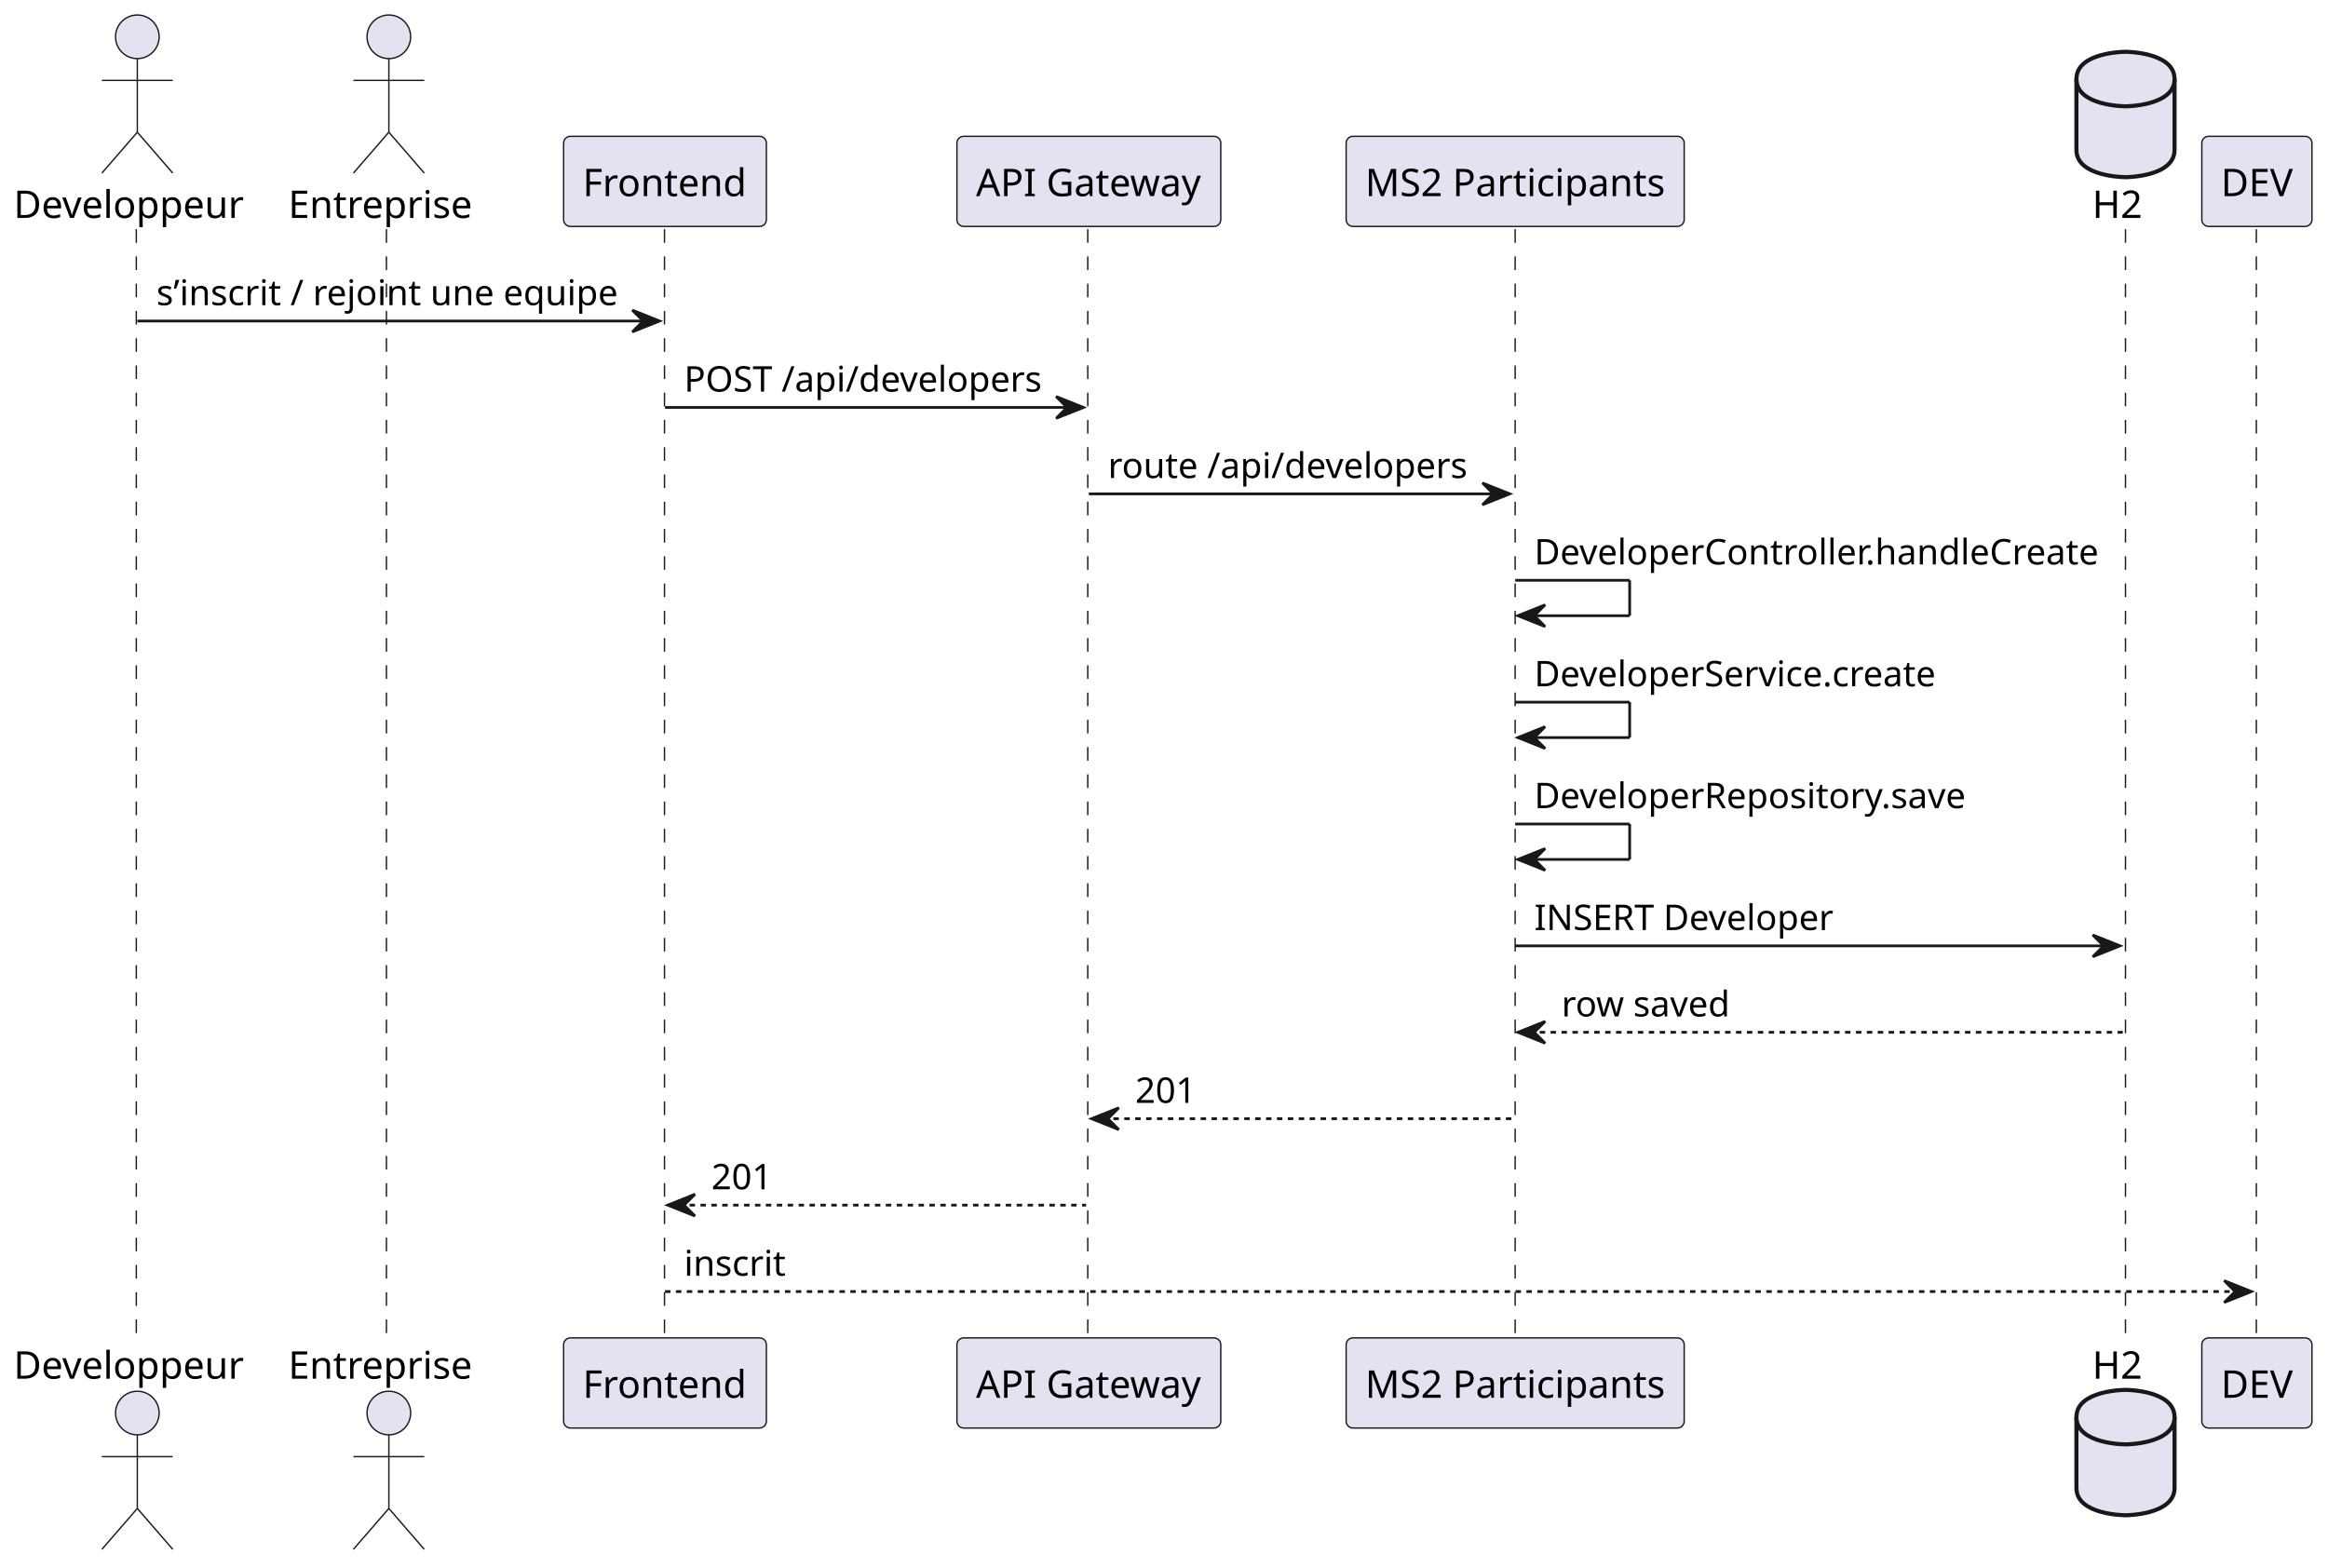
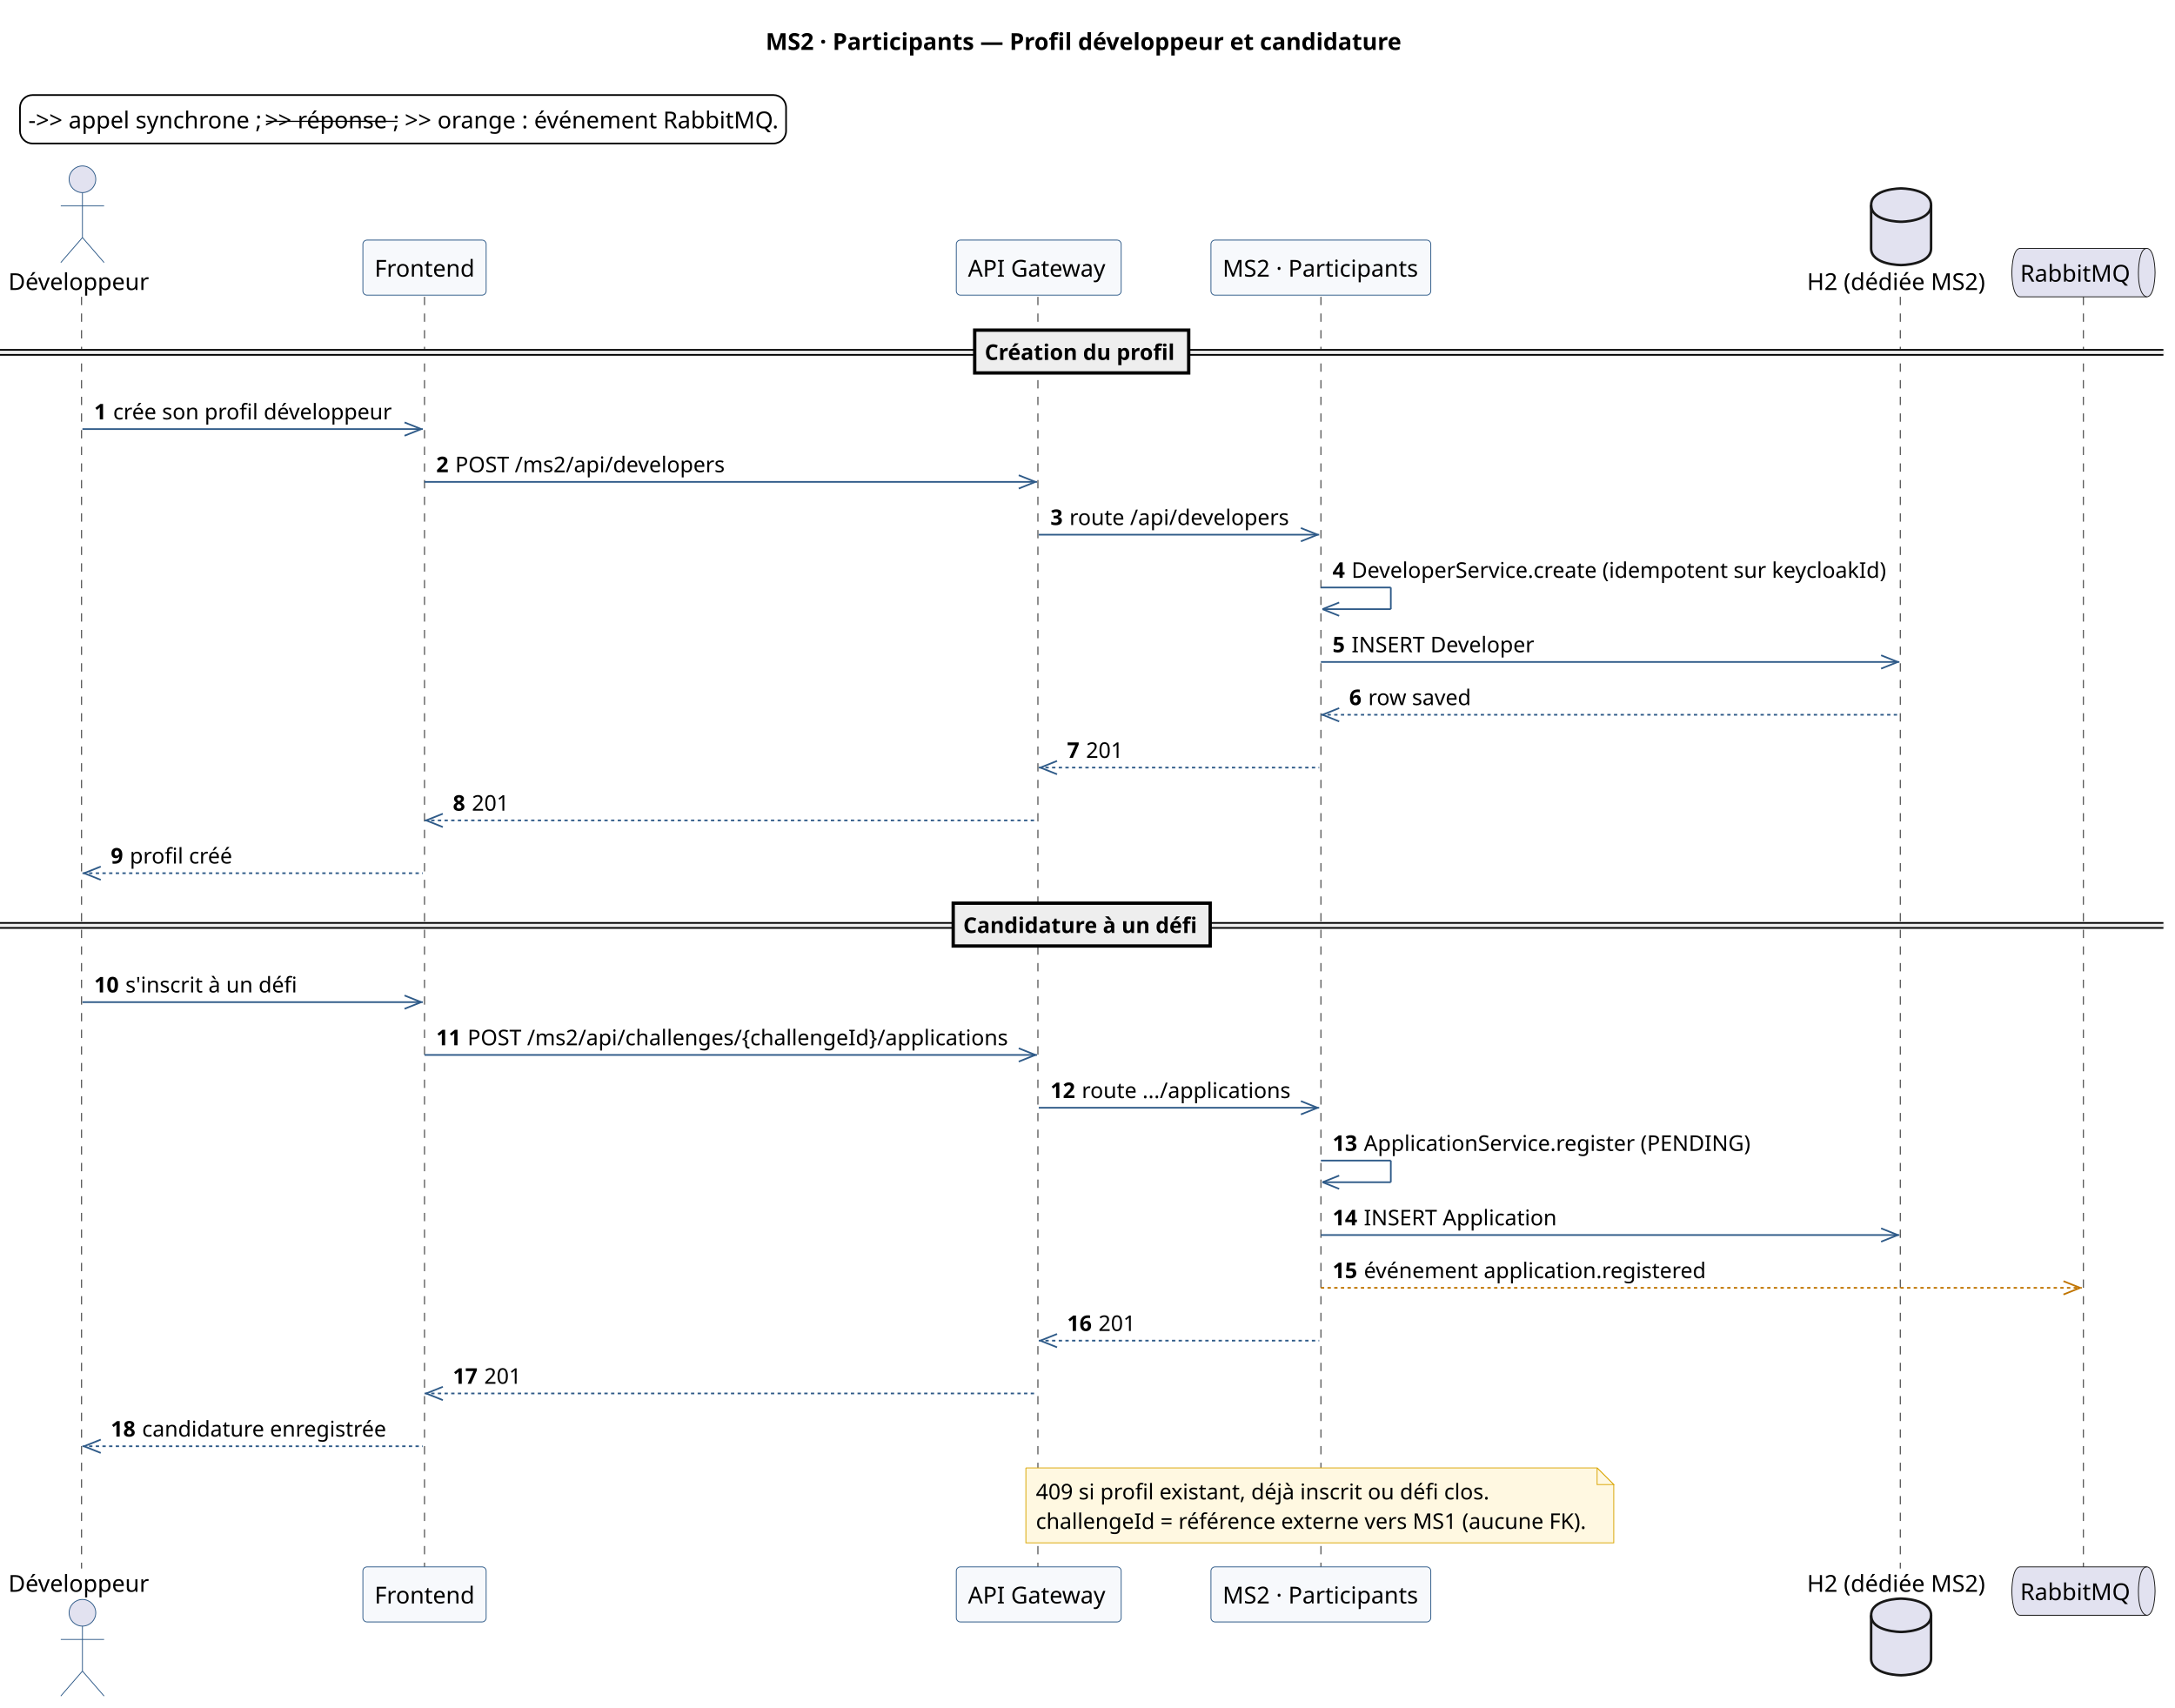
- <svg xmlns="http://www.w3.org/2000/svg" contentStyleType="text/css" height="575px" preserveAspectRatio="none" style="width:854px;height:575px;background:#FFFFFF;" version="1.1" viewBox="0 0 854 575" width="854px" zoomAndPan="magnify">
+ <svg xmlns="http://www.w3.org/2000/svg" contentStyleType="text/css" height="1025px" preserveAspectRatio="none" style="width:1306px;height:1025px;background:#FFFFFF;" version="1.1" viewBox="0 0 1306 1025" width="1306px" zoomAndPan="magnify">
  <defs />
  <g>
-     <line style="stroke:#181818;stroke-width:0.5;stroke-dasharray:5.0,5.0;" x1="50" x2="50" y1="84.068" y2="491.834" />
-     <line style="stroke:#181818;stroke-width:0.5;stroke-dasharray:5.0,5.0;" x1="141.756" x2="141.756" y1="84.068" y2="491.834" />
-     <line style="stroke:#181818;stroke-width:0.5;stroke-dasharray:5.0,5.0;" x1="243.759" x2="243.759" y1="84.068" y2="491.834" />
-     <line style="stroke:#181818;stroke-width:0.5;stroke-dasharray:5.0,5.0;" x1="399.034" x2="399.034" y1="84.068" y2="491.834" />
-     <line style="stroke:#181818;stroke-width:0.5;stroke-dasharray:5.0,5.0;" x1="555.818" x2="555.818" y1="84.068" y2="491.834" />
-     <line style="stroke:#181818;stroke-width:0.5;stroke-dasharray:5.0,5.0;" x1="779.709" x2="779.709" y1="84.068" y2="491.834" />
-     <line style="stroke:#181818;stroke-width:0.5;stroke-dasharray:5.0,5.0;" x1="827.709" x2="827.709" y1="84.068" y2="491.834" />
-     <text fill="#000000" font-family="sans-serif" font-size="14" lengthAdjust="spacing" textLength="84.756" x="5" y="79.966">Developpeur</text>
-     <ellipse cx="50.378" cy="13.5" fill="#E2E2F0" rx="8" ry="8" style="stroke:#181818;stroke-width:0.5;" />
-     <path d="M50.378,21.5 L50.378,48.5 M37.378,29.5 L63.378,29.5 M50.378,48.5 L37.378,63.5 M50.378,48.5 L63.378,63.5 " fill="none" style="stroke:#181818;stroke-width:0.5;" />
-     <text fill="#000000" font-family="sans-serif" font-size="14" lengthAdjust="spacing" textLength="84.756" x="5" y="505.8">Developpeur</text>
-     <ellipse cx="50.378" cy="518.402" fill="#E2E2F0" rx="8" ry="8" style="stroke:#181818;stroke-width:0.5;" />
-     <path d="M50.378,526.402 L50.378,553.402 M37.378,534.402 L63.378,534.402 M50.378,553.402 L37.378,568.402 M50.378,553.402 L63.378,568.402 " fill="none" style="stroke:#181818;stroke-width:0.5;" />
-     <text fill="#000000" font-family="sans-serif" font-size="14" lengthAdjust="spacing" textLength="67.774" x="105.756" y="79.966">Entreprise</text>
-     <ellipse cx="142.643" cy="13.5" fill="#E2E2F0" rx="8" ry="8" style="stroke:#181818;stroke-width:0.5;" />
-     <path d="M142.643,21.5 L142.643,48.5 M129.643,29.5 L155.643,29.5 M142.643,48.5 L129.643,63.5 M142.643,48.5 L155.643,63.5 " fill="none" style="stroke:#181818;stroke-width:0.5;" />
-     <text fill="#000000" font-family="sans-serif" font-size="14" lengthAdjust="spacing" textLength="67.774" x="105.756" y="505.8">Entreprise</text>
-     <ellipse cx="142.643" cy="518.402" fill="#E2E2F0" rx="8" ry="8" style="stroke:#181818;stroke-width:0.5;" />
-     <path d="M142.643,526.402 L142.643,553.402 M129.643,534.402 L155.643,534.402 M142.643,553.402 L129.643,568.402 M142.643,553.402 L155.643,568.402 " fill="none" style="stroke:#181818;stroke-width:0.5;" />
-     <rect fill="#E2E2F0" height="33.068" rx="2.5" ry="2.5" style="stroke:#181818;stroke-width:0.5;" width="74.382" x="206.759" y="50" />
-     <text fill="#000000" font-family="sans-serif" font-size="14" lengthAdjust="spacing" textLength="60.382" x="213.759" y="71.966">Frontend</text>
-     <rect fill="#E2E2F0" height="33.068" rx="2.5" ry="2.5" style="stroke:#181818;stroke-width:0.5;" width="74.382" x="206.759" y="490.834" />
-     <text fill="#000000" font-family="sans-serif" font-size="14" lengthAdjust="spacing" textLength="60.382" x="213.759" y="512.8">Frontend</text>
-     <rect fill="#E2E2F0" height="33.068" rx="2.5" ry="2.5" style="stroke:#181818;stroke-width:0.5;" width="96.796" x="351.034" y="50" />
-     <text fill="#000000" font-family="sans-serif" font-size="14" lengthAdjust="spacing" textLength="82.796" x="358.034" y="71.966">API Gateway</text>
-     <rect fill="#E2E2F0" height="33.068" rx="2.5" ry="2.5" style="stroke:#181818;stroke-width:0.5;" width="96.796" x="351.034" y="490.834" />
-     <text fill="#000000" font-family="sans-serif" font-size="14" lengthAdjust="spacing" textLength="82.796" x="358.034" y="512.8">API Gateway</text>
-     <rect fill="#E2E2F0" height="33.068" rx="2.5" ry="2.5" style="stroke:#181818;stroke-width:0.5;" width="124.012" x="493.818" y="50" />
-     <text fill="#000000" font-family="sans-serif" font-size="14" lengthAdjust="spacing" textLength="110.012" x="500.818" y="71.966">MS2 Participants</text>
-     <rect fill="#E2E2F0" height="33.068" rx="2.5" ry="2.5" style="stroke:#181818;stroke-width:0.5;" width="124.012" x="493.818" y="490.834" />
-     <text fill="#000000" font-family="sans-serif" font-size="14" lengthAdjust="spacing" textLength="110.012" x="500.818" y="512.8">MS2 Participants</text>
-     <text fill="#000000" font-family="sans-serif" font-size="14" lengthAdjust="spacing" textLength="18.382" x="767.518" y="79.966">H2</text>
-     <path d="M761.709,29 C761.709,19 779.709,19 779.709,19 C779.709,19 797.709,19 797.709,29 L797.709,55 C797.709,65 779.709,65 779.709,65 C779.709,65 761.709,65 761.709,55 L761.709,29 " fill="#E2E2F0" style="stroke:#181818;stroke-width:1.5;" />
-     <path d="M761.709,29 C761.709,39 779.709,39 779.709,39 C779.709,39 797.709,39 797.709,29 " fill="none" style="stroke:#181818;stroke-width:1.5;" />
-     <text fill="#000000" font-family="sans-serif" font-size="14" lengthAdjust="spacing" textLength="18.382" x="767.518" y="505.8">H2</text>
-     <path d="M761.709,519.902 C761.709,509.902 779.709,509.902 779.709,509.902 C779.709,509.902 797.709,509.902 797.709,519.902 L797.709,545.902 C797.709,555.902 779.709,555.902 779.709,555.902 C779.709,555.902 761.709,555.902 761.709,545.902 L761.709,519.902 " fill="#E2E2F0" style="stroke:#181818;stroke-width:1.5;" />
-     <path d="M761.709,519.902 C761.709,529.902 779.709,529.902 779.709,529.902 C779.709,529.902 797.709,529.902 797.709,519.902 " fill="none" style="stroke:#181818;stroke-width:1.5;" />
-     <rect fill="#E2E2F0" height="33.068" rx="2.5" ry="2.5" style="stroke:#181818;stroke-width:0.5;" width="40.404" x="807.709" y="50" />
-     <text fill="#000000" font-family="sans-serif" font-size="14" lengthAdjust="spacing" textLength="26.404" x="814.709" y="71.966">DEV</text>
-     <rect fill="#E2E2F0" height="33.068" rx="2.5" ry="2.5" style="stroke:#181818;stroke-width:0.5;" width="40.404" x="807.709" y="490.834" />
-     <text fill="#000000" font-family="sans-serif" font-size="14" lengthAdjust="spacing" textLength="26.404" x="814.709" y="512.8">DEV</text>
-     <polygon fill="#181818" points="231.95,113.774,241.95,117.774,231.95,121.774,235.95,117.774" style="stroke:#181818;stroke-width:1.0;" />
-     <line style="stroke:#181818;stroke-width:1.0;" x1="50.378" x2="237.95" y1="117.774" y2="117.774" />
-     <text fill="#000000" font-family="sans-serif" font-size="13" lengthAdjust="spacing" textLength="169.572" x="57.378" y="111.965">s’inscrit / rejoint une equipe</text>
-     <polygon fill="#181818" points="387.432,145.48,397.432,149.48,387.432,153.48,391.432,149.48" style="stroke:#181818;stroke-width:1.0;" />
-     <line style="stroke:#181818;stroke-width:1.0;" x1="243.95" x2="393.432" y1="149.48" y2="149.48" />
-     <text fill="#000000" font-family="sans-serif" font-size="13" lengthAdjust="spacing" textLength="131.482" x="250.95" y="143.671">POST /api/developers</text>
-     <polygon fill="#181818" points="543.824,177.186,553.824,181.186,543.824,185.186,547.824,181.186" style="stroke:#181818;stroke-width:1.0;" />
-     <line style="stroke:#181818;stroke-width:1.0;" x1="399.432" x2="549.824" y1="181.186" y2="181.186" />
-     <text fill="#000000" font-family="sans-serif" font-size="13" lengthAdjust="spacing" textLength="132.392" x="406.432" y="175.377">route /api/developers</text>
-     <line style="stroke:#181818;stroke-width:1.0;" x1="555.824" x2="597.824" y1="212.892" y2="212.892" />
-     <line style="stroke:#181818;stroke-width:1.0;" x1="597.824" x2="597.824" y1="212.892" y2="225.892" />
-     <line style="stroke:#181818;stroke-width:1.0;" x1="556.824" x2="597.824" y1="225.892" y2="225.892" />
-     <polygon fill="#181818" points="566.824,221.892,556.824,225.892,566.824,229.892,562.824,225.892" style="stroke:#181818;stroke-width:1.0;" />
-     <text fill="#000000" font-family="sans-serif" font-size="13" lengthAdjust="spacing" textLength="209.885" x="562.824" y="207.083">DeveloperController.handleCreate</text>
-     <line style="stroke:#181818;stroke-width:1.0;" x1="555.824" x2="597.824" y1="257.598" y2="257.598" />
-     <line style="stroke:#181818;stroke-width:1.0;" x1="597.824" x2="597.824" y1="257.598" y2="270.598" />
-     <line style="stroke:#181818;stroke-width:1.0;" x1="556.824" x2="597.824" y1="270.598" y2="270.598" />
-     <polygon fill="#181818" points="566.824,266.598,556.824,270.598,566.824,274.598,562.824,270.598" style="stroke:#181818;stroke-width:1.0;" />
-     <text fill="#000000" font-family="sans-serif" font-size="13" lengthAdjust="spacing" textLength="147.784" x="562.824" y="251.789">DeveloperService.create</text>
-     <line style="stroke:#181818;stroke-width:1.0;" x1="555.824" x2="597.824" y1="302.304" y2="302.304" />
-     <line style="stroke:#181818;stroke-width:1.0;" x1="597.824" x2="597.824" y1="302.304" y2="315.304" />
-     <line style="stroke:#181818;stroke-width:1.0;" x1="556.824" x2="597.824" y1="315.304" y2="315.304" />
-     <polygon fill="#181818" points="566.824,311.304,556.824,315.304,566.824,319.304,562.824,315.304" style="stroke:#181818;stroke-width:1.0;" />
-     <text fill="#000000" font-family="sans-serif" font-size="13" lengthAdjust="spacing" textLength="159.029" x="562.824" y="296.495">DeveloperRepository.save</text>
-     <polygon fill="#181818" points="767.709,343.01,777.709,347.01,767.709,351.01,771.709,347.01" style="stroke:#181818;stroke-width:1.0;" />
-     <line style="stroke:#181818;stroke-width:1.0;" x1="555.824" x2="773.709" y1="347.01" y2="347.01" />
-     <text fill="#000000" font-family="sans-serif" font-size="13" lengthAdjust="spacing" textLength="110.019" x="562.824" y="341.201">INSERT Developer</text>
-     <polygon fill="#181818" points="566.824,374.716,556.824,378.716,566.824,382.716,562.824,378.716" style="stroke:#181818;stroke-width:1.0;" />
-     <line style="stroke:#181818;stroke-width:1.0;stroke-dasharray:2.0,2.0;" x1="560.824" x2="778.709" y1="378.716" y2="378.716" />
-     <text fill="#000000" font-family="sans-serif" font-size="13" lengthAdjust="spacing" textLength="62.283" x="572.824" y="372.907">row saved</text>
-     <polygon fill="#181818" points="410.432,406.422,400.432,410.422,410.432,414.422,406.432,410.422" style="stroke:#181818;stroke-width:1.0;" />
-     <line style="stroke:#181818;stroke-width:1.0;stroke-dasharray:2.0,2.0;" x1="404.432" x2="554.824" y1="410.422" y2="410.422" />
-     <text fill="#000000" font-family="sans-serif" font-size="13" lengthAdjust="spacing" textLength="22.308" x="416.432" y="404.613">201</text>
-     <polygon fill="#181818" points="254.95,438.128,244.95,442.128,254.95,446.128,250.95,442.128" style="stroke:#181818;stroke-width:1.0;" />
-     <line style="stroke:#181818;stroke-width:1.0;stroke-dasharray:2.0,2.0;" x1="248.95" x2="398.432" y1="442.128" y2="442.128" />
-     <text fill="#000000" font-family="sans-serif" font-size="13" lengthAdjust="spacing" textLength="22.308" x="260.95" y="436.319">201</text>
-     <polygon fill="#181818" points="815.911,469.834,825.911,473.834,815.911,477.834,819.911,473.834" style="stroke:#181818;stroke-width:1.0;" />
-     <line style="stroke:#181818;stroke-width:1.0;stroke-dasharray:2.0,2.0;" x1="243.95" x2="821.911" y1="473.834" y2="473.834" />
-     <text fill="#000000" font-family="sans-serif" font-size="13" lengthAdjust="spacing" textLength="37.271" x="250.95" y="468.025">inscrit</text>
+     <text fill="#000000" font-family="sans-serif" font-size="14" font-weight="bold" lengthAdjust="spacing" textLength="378.562" x="459.734" y="29.966">MS2 · Participants — Profil développeur et candidature</text>
+     <line style="stroke:#181818;stroke-width:0.5;stroke-dasharray:5.0,5.0;" x1="49" x2="49" y1="178.204" y2="941.736" />
+     <line style="stroke:#181818;stroke-width:0.5;stroke-dasharray:5.0,5.0;" x1="254.906" x2="254.906" y1="178.204" y2="941.736" />
+     <line style="stroke:#181818;stroke-width:0.5;stroke-dasharray:5.0,5.0;" x1="623.219" x2="623.219" y1="178.204" y2="941.736" />
+     <line style="stroke:#181818;stroke-width:0.5;stroke-dasharray:5.0,5.0;" x1="793.125" x2="793.125" y1="178.204" y2="941.736" />
+     <line style="stroke:#181818;stroke-width:0.5;stroke-dasharray:5.0,5.0;" x1="1141.031" x2="1141.031" y1="178.204" y2="941.736" />
+     <line style="stroke:#181818;stroke-width:0.5;stroke-dasharray:5.0,5.0;" x1="1251.031" x2="1251.031" y1="178.204" y2="941.736" />
+     <text fill="#000000" font-family="sans-serif" font-size="14" lengthAdjust="spacing" textLength="83" x="5" y="174.102">Développeur</text>
+     <ellipse cx="49.5" cy="107.636" fill="#E2E2F0" rx="8" ry="8" style="stroke:#2E5A88;stroke-width:0.5;" />
+     <path d="M49.5,115.636 L49.5,142.636 M36.5,123.636 L62.5,123.636 M49.5,142.636 L36.5,157.636 M49.5,142.636 L62.5,157.636 " fill="none" style="stroke:#2E5A88;stroke-width:0.5;" />
+     <text fill="#000000" font-family="sans-serif" font-size="14" lengthAdjust="spacing" textLength="83" x="5" y="955.702">Développeur</text>
+     <ellipse cx="49.5" cy="968.304" fill="#E2E2F0" rx="8" ry="8" style="stroke:#2E5A88;stroke-width:0.5;" />
+     <path d="M49.5,976.304 L49.5,1003.304 M36.5,984.304 L62.5,984.304 M49.5,1003.304 L36.5,1018.304 M49.5,1003.304 L62.5,1018.304 " fill="none" style="stroke:#2E5A88;stroke-width:0.5;" />
+     <rect fill="#F7F9FC" height="33.068" rx="2.5" ry="2.5" style="stroke:#2E5A88;stroke-width:0.5;" width="74" x="217.906" y="144.136" />
+     <text fill="#000000" font-family="sans-serif" font-size="14" lengthAdjust="spacing" textLength="60" x="224.906" y="166.102">Frontend</text>
+     <rect fill="#F7F9FC" height="33.068" rx="2.5" ry="2.5" style="stroke:#2E5A88;stroke-width:0.5;" width="74" x="217.906" y="940.736" />
+     <text fill="#000000" font-family="sans-serif" font-size="14" lengthAdjust="spacing" textLength="60" x="224.906" y="962.702">Frontend</text>
+     <rect fill="#F7F9FC" height="33.068" rx="2.5" ry="2.5" style="stroke:#2E5A88;stroke-width:0.5;" width="99" x="574.219" y="144.136" />
+     <text fill="#000000" font-family="sans-serif" font-size="14" lengthAdjust="spacing" textLength="85" x="581.219" y="166.102">API Gateway</text>
+     <rect fill="#F7F9FC" height="33.068" rx="2.5" ry="2.5" style="stroke:#2E5A88;stroke-width:0.5;" width="99" x="574.219" y="940.736" />
+     <text fill="#000000" font-family="sans-serif" font-size="14" lengthAdjust="spacing" textLength="85" x="581.219" y="962.702">API Gateway</text>
+     <rect fill="#F7F9FC" height="33.068" rx="2.5" ry="2.5" style="stroke:#2E5A88;stroke-width:0.5;" width="132" x="727.125" y="144.136" />
+     <text fill="#000000" font-family="sans-serif" font-size="14" lengthAdjust="spacing" textLength="118" x="734.125" y="166.102">MS2 · Participants</text>
+     <rect fill="#F7F9FC" height="33.068" rx="2.5" ry="2.5" style="stroke:#2E5A88;stroke-width:0.5;" width="132" x="727.125" y="940.736" />
+     <text fill="#000000" font-family="sans-serif" font-size="14" lengthAdjust="spacing" textLength="118" x="734.125" y="962.702">MS2 · Participants</text>
+     <text fill="#000000" font-family="sans-serif" font-size="14" lengthAdjust="spacing" textLength="107" x="1085.031" y="174.102">H2 (dédiée MS2)</text>
+     <path d="M1123.531,123.136 C1123.531,113.136 1141.531,113.136 1141.531,113.136 C1141.531,113.136 1159.531,113.136 1159.531,123.136 L1159.531,149.136 C1159.531,159.136 1141.531,159.136 1141.531,159.136 C1141.531,159.136 1123.531,159.136 1123.531,149.136 L1123.531,123.136 " fill="#E2E2F0" style="stroke:#181818;stroke-width:1.5;" />
+     <path d="M1123.531,123.136 C1123.531,133.136 1141.531,133.136 1141.531,133.136 C1141.531,133.136 1159.531,133.136 1159.531,123.136 " fill="none" style="stroke:#181818;stroke-width:1.5;" />
+     <text fill="#000000" font-family="sans-serif" font-size="14" lengthAdjust="spacing" textLength="107" x="1085.031" y="955.702">H2 (dédiée MS2)</text>
+     <path d="M1123.531,969.804 C1123.531,959.804 1141.531,959.804 1141.531,959.804 C1141.531,959.804 1159.531,959.804 1159.531,969.804 L1159.531,995.804 C1159.531,1005.804 1141.531,1005.804 1141.531,1005.804 C1141.531,1005.804 1123.531,1005.804 1123.531,995.804 L1123.531,969.804 " fill="#E2E2F0" style="stroke:#181818;stroke-width:1.5;" />
+     <path d="M1123.531,969.804 C1123.531,979.804 1141.531,979.804 1141.531,979.804 C1141.531,979.804 1159.531,979.804 1159.531,969.804 " fill="none" style="stroke:#181818;stroke-width:1.5;" />
+     <path d="M1213.031,149.136 L1289.031,149.136 C1294.031,149.136 1294.031,163.67 1294.031,163.67 C1294.031,163.67 1294.031,178.204 1289.031,178.204 L1213.031,178.204 C1208.031,178.204 1208.031,163.67 1208.031,163.67 C1208.031,163.67 1208.031,149.136 1213.031,149.136 " fill="#E2E2F0" style="stroke:#181818;stroke-width:0.5;" />
+     <path d="M1289.031,149.136 C1284.031,149.136 1284.031,163.67 1284.031,163.67 C1284.031,178.204 1289.031,178.204 1289.031,178.204 " fill="none" style="stroke:#181818;stroke-width:0.5;" />
+     <text fill="#000000" font-family="sans-serif" font-size="14" lengthAdjust="spacing" textLength="66" x="1213.031" y="169.102">RabbitMQ</text>
+     <path d="M1213.031,940.736 L1289.031,940.736 C1294.031,940.736 1294.031,955.27 1294.031,955.27 C1294.031,955.27 1294.031,969.804 1289.031,969.804 L1213.031,969.804 C1208.031,969.804 1208.031,955.27 1208.031,955.27 C1208.031,955.27 1208.031,940.736 1213.031,940.736 " fill="#E2E2F0" style="stroke:#181818;stroke-width:0.5;" />
+     <path d="M1289.031,940.736 C1284.031,940.736 1284.031,955.27 1284.031,955.27 C1284.031,969.804 1289.031,969.804 1289.031,969.804 " fill="none" style="stroke:#181818;stroke-width:0.5;" />
+     <text fill="#000000" font-family="sans-serif" font-size="14" lengthAdjust="spacing" textLength="66" x="1213.031" y="960.702">RabbitMQ</text>
+     <rect fill="#EEEEEE" height="3" style="stroke:#EEEEEE;stroke-width:1.0;" width="1299.031" x="0" y="210.057" />
+     <line style="stroke:#000000;stroke-width:1.0;" x1="0" x2="1299.031" y1="210.057" y2="210.057" />
+     <line style="stroke:#000000;stroke-width:1.0;" x1="0" x2="1299.031" y1="213.057" y2="213.057" />
+     <rect fill="#EEEEEE" height="25.706" style="stroke:#000000;stroke-width:2.0;" width="128.5" x="585.266" y="198.204" />
+     <text fill="#000000" font-family="sans-serif" font-size="13" font-weight="bold" lengthAdjust="spacing" textLength="111.5" x="591.266" y="216.101">Création du profil</text>
+     <line style="stroke:#2E5A88;stroke-width:1.0;" x1="252.906" x2="242.906" y1="257.616" y2="253.616" />
+     <line style="stroke:#2E5A88;stroke-width:1.0;" x1="252.906" x2="242.906" y1="257.616" y2="261.616" />
+     <line style="stroke:#2E5A88;stroke-width:1.0;" x1="49.5" x2="253.906" y1="257.616" y2="257.616" />
+     <text fill="#000000" font-family="sans-serif" font-size="13" font-weight="bold" lengthAdjust="spacing" textLength="7.406" x="56.5" y="251.807">1</text>
+     <text fill="#000000" font-family="sans-serif" font-size="13" lengthAdjust="spacing" textLength="170" x="67.906" y="251.807">crée son profil développeur</text>
+     <line style="stroke:#2E5A88;stroke-width:1.0;" x1="621.719" x2="611.719" y1="289.322" y2="285.322" />
+     <line style="stroke:#2E5A88;stroke-width:1.0;" x1="621.719" x2="611.719" y1="289.322" y2="293.322" />
+     <line style="stroke:#2E5A88;stroke-width:1.0;" x1="254.906" x2="622.719" y1="289.322" y2="289.322" />
+     <text fill="#000000" font-family="sans-serif" font-size="13" font-weight="bold" lengthAdjust="spacing" textLength="7.406" x="261.906" y="283.513">2</text>
+     <text fill="#000000" font-family="sans-serif" font-size="13" lengthAdjust="spacing" textLength="166" x="273.312" y="283.513">POST /ms2/api/developers</text>
+     <line style="stroke:#2E5A88;stroke-width:1.0;" x1="791.125" x2="781.125" y1="321.028" y2="317.028" />
+     <line style="stroke:#2E5A88;stroke-width:1.0;" x1="791.125" x2="781.125" y1="321.028" y2="325.028" />
+     <line style="stroke:#2E5A88;stroke-width:1.0;" x1="623.719" x2="792.125" y1="321.028" y2="321.028" />
+     <text fill="#000000" font-family="sans-serif" font-size="13" font-weight="bold" lengthAdjust="spacing" textLength="7.406" x="630.719" y="315.219">3</text>
+     <text fill="#000000" font-family="sans-serif" font-size="13" lengthAdjust="spacing" textLength="134" x="642.125" y="315.219">route /api/developers</text>
+     <line style="stroke:#2E5A88;stroke-width:1.0;" x1="793.125" x2="835.125" y1="352.734" y2="352.734" />
+     <line style="stroke:#2E5A88;stroke-width:1.0;" x1="835.125" x2="835.125" y1="352.734" y2="365.734" />
+     <line style="stroke:#2E5A88;stroke-width:1.0;" x1="794.125" x2="835.125" y1="365.734" y2="365.734" />
+     <line style="stroke:#2E5A88;stroke-width:1.0;" x1="794.125" x2="804.125" y1="365.734" y2="361.734" />
+     <line style="stroke:#2E5A88;stroke-width:1.0;" x1="794.125" x2="804.125" y1="365.734" y2="369.734" />
+     <text fill="#000000" font-family="sans-serif" font-size="13" font-weight="bold" lengthAdjust="spacing" textLength="7.406" x="800.125" y="346.925">4</text>
+     <text fill="#000000" font-family="sans-serif" font-size="13" lengthAdjust="spacing" textLength="323" x="811.531" y="346.925">DeveloperService.create (idempotent sur keycloakId)</text>
+     <line style="stroke:#2E5A88;stroke-width:1.0;" x1="1139.531" x2="1129.531" y1="397.44" y2="393.44" />
+     <line style="stroke:#2E5A88;stroke-width:1.0;" x1="1139.531" x2="1129.531" y1="397.44" y2="401.44" />
+     <line style="stroke:#2E5A88;stroke-width:1.0;" x1="793.125" x2="1140.531" y1="397.44" y2="397.44" />
+     <text fill="#000000" font-family="sans-serif" font-size="13" font-weight="bold" lengthAdjust="spacing" textLength="7.406" x="800.125" y="391.631">5</text>
+     <text fill="#000000" font-family="sans-serif" font-size="13" lengthAdjust="spacing" textLength="113" x="811.531" y="391.631">INSERT Developer</text>
+     <line style="stroke:#2E5A88;stroke-width:1.0;" x1="794.125" x2="804.125" y1="429.146" y2="425.146" />
+     <line style="stroke:#2E5A88;stroke-width:1.0;" x1="794.125" x2="804.125" y1="429.146" y2="433.146" />
+     <line style="stroke:#2E5A88;stroke-width:1.0;stroke-dasharray:2.0,2.0;" x1="793.125" x2="1140.531" y1="429.146" y2="429.146" />
+     <text fill="#000000" font-family="sans-serif" font-size="13" font-weight="bold" lengthAdjust="spacing" textLength="7.406" x="810.125" y="423.337">6</text>
+     <text fill="#000000" font-family="sans-serif" font-size="13" lengthAdjust="spacing" textLength="63" x="821.531" y="423.337">row saved</text>
+     <line style="stroke:#2E5A88;stroke-width:1.0;" x1="624.719" x2="634.719" y1="460.852" y2="456.852" />
+     <line style="stroke:#2E5A88;stroke-width:1.0;" x1="624.719" x2="634.719" y1="460.852" y2="464.852" />
+     <line style="stroke:#2E5A88;stroke-width:1.0;stroke-dasharray:2.0,2.0;" x1="623.719" x2="792.125" y1="460.852" y2="460.852" />
+     <text fill="#000000" font-family="sans-serif" font-size="13" font-weight="bold" lengthAdjust="spacing" textLength="7.406" x="640.719" y="455.043">7</text>
+     <text fill="#000000" font-family="sans-serif" font-size="13" lengthAdjust="spacing" textLength="21" x="652.125" y="455.043">201</text>
+     <line style="stroke:#2E5A88;stroke-width:1.0;" x1="255.906" x2="265.906" y1="492.558" y2="488.558" />
+     <line style="stroke:#2E5A88;stroke-width:1.0;" x1="255.906" x2="265.906" y1="492.558" y2="496.558" />
+     <line style="stroke:#2E5A88;stroke-width:1.0;stroke-dasharray:2.0,2.0;" x1="254.906" x2="622.719" y1="492.558" y2="492.558" />
+     <text fill="#000000" font-family="sans-serif" font-size="13" font-weight="bold" lengthAdjust="spacing" textLength="7.406" x="271.906" y="486.749">8</text>
+     <text fill="#000000" font-family="sans-serif" font-size="13" lengthAdjust="spacing" textLength="21" x="283.312" y="486.749">201</text>
+     <line style="stroke:#2E5A88;stroke-width:1.0;" x1="50.5" x2="60.5" y1="524.264" y2="520.264" />
+     <line style="stroke:#2E5A88;stroke-width:1.0;" x1="50.5" x2="60.5" y1="524.264" y2="528.264" />
+     <line style="stroke:#2E5A88;stroke-width:1.0;stroke-dasharray:2.0,2.0;" x1="49.5" x2="253.906" y1="524.264" y2="524.264" />
+     <text fill="#000000" font-family="sans-serif" font-size="13" font-weight="bold" lengthAdjust="spacing" textLength="7.406" x="66.5" y="518.455">9</text>
+     <text fill="#000000" font-family="sans-serif" font-size="13" lengthAdjust="spacing" textLength="62" x="77.906" y="518.455">profil créé</text>
+     <rect fill="#EEEEEE" height="3" style="stroke:#EEEEEE;stroke-width:1.0;" width="1299.031" x="0" y="554.117" />
+     <line style="stroke:#000000;stroke-width:1.0;" x1="0" x2="1299.031" y1="554.117" y2="554.117" />
+     <line style="stroke:#000000;stroke-width:1.0;" x1="0" x2="1299.031" y1="557.117" y2="557.117" />
+     <rect fill="#EEEEEE" height="25.706" style="stroke:#000000;stroke-width:2.0;" width="154.312" x="572.359" y="542.264" />
+     <text fill="#000000" font-family="sans-serif" font-size="13" font-weight="bold" lengthAdjust="spacing" textLength="137.312" x="578.359" y="560.161">Candidature à un défi</text>
+     <line style="stroke:#2E5A88;stroke-width:1.0;" x1="252.906" x2="242.906" y1="601.676" y2="597.676" />
+     <line style="stroke:#2E5A88;stroke-width:1.0;" x1="252.906" x2="242.906" y1="601.676" y2="605.676" />
+     <line style="stroke:#2E5A88;stroke-width:1.0;" x1="49.5" x2="253.906" y1="601.676" y2="601.676" />
+     <text fill="#000000" font-family="sans-serif" font-size="13" font-weight="bold" lengthAdjust="spacing" textLength="14.812" x="56.5" y="595.867">10</text>
+     <text fill="#000000" font-family="sans-serif" font-size="13" lengthAdjust="spacing" textLength="102" x="75.312" y="595.867">s'inscrit à un défi</text>
+     <line style="stroke:#2E5A88;stroke-width:1.0;" x1="621.719" x2="611.719" y1="633.382" y2="629.382" />
+     <line style="stroke:#2E5A88;stroke-width:1.0;" x1="621.719" x2="611.719" y1="633.382" y2="637.382" />
+     <line style="stroke:#2E5A88;stroke-width:1.0;" x1="254.906" x2="622.719" y1="633.382" y2="633.382" />
+     <text fill="#000000" font-family="sans-serif" font-size="13" font-weight="bold" lengthAdjust="spacing" textLength="14.812" x="261.906" y="627.573">11</text>
+     <text fill="#000000" font-family="sans-serif" font-size="13" lengthAdjust="spacing" textLength="326" x="280.719" y="627.573">POST /ms2/api/challenges/{challengeId}/applications</text>
+     <line style="stroke:#2E5A88;stroke-width:1.0;" x1="791.125" x2="781.125" y1="665.088" y2="661.088" />
+     <line style="stroke:#2E5A88;stroke-width:1.0;" x1="791.125" x2="781.125" y1="665.088" y2="669.088" />
+     <line style="stroke:#2E5A88;stroke-width:1.0;" x1="623.719" x2="792.125" y1="665.088" y2="665.088" />
+     <text fill="#000000" font-family="sans-serif" font-size="13" font-weight="bold" lengthAdjust="spacing" textLength="14.812" x="630.719" y="659.279">12</text>
+     <text fill="#000000" font-family="sans-serif" font-size="13" lengthAdjust="spacing" textLength="122" x="649.531" y="659.279">route .../applications</text>
+     <line style="stroke:#2E5A88;stroke-width:1.0;" x1="793.125" x2="835.125" y1="696.794" y2="696.794" />
+     <line style="stroke:#2E5A88;stroke-width:1.0;" x1="835.125" x2="835.125" y1="696.794" y2="709.794" />
+     <line style="stroke:#2E5A88;stroke-width:1.0;" x1="794.125" x2="835.125" y1="709.794" y2="709.794" />
+     <line style="stroke:#2E5A88;stroke-width:1.0;" x1="794.125" x2="804.125" y1="709.794" y2="705.794" />
+     <line style="stroke:#2E5A88;stroke-width:1.0;" x1="794.125" x2="804.125" y1="709.794" y2="713.794" />
+     <text fill="#000000" font-family="sans-serif" font-size="13" font-weight="bold" lengthAdjust="spacing" textLength="14.812" x="800.125" y="690.985">13</text>
+     <text fill="#000000" font-family="sans-serif" font-size="13" lengthAdjust="spacing" textLength="230" x="818.938" y="690.985">ApplicationService.register (PENDING)</text>
+     <line style="stroke:#2E5A88;stroke-width:1.0;" x1="1139.531" x2="1129.531" y1="741.5" y2="737.5" />
+     <line style="stroke:#2E5A88;stroke-width:1.0;" x1="1139.531" x2="1129.531" y1="741.5" y2="745.5" />
+     <line style="stroke:#2E5A88;stroke-width:1.0;" x1="793.125" x2="1140.531" y1="741.5" y2="741.5" />
+     <text fill="#000000" font-family="sans-serif" font-size="13" font-weight="bold" lengthAdjust="spacing" textLength="14.812" x="800.125" y="735.691">14</text>
+     <text fill="#000000" font-family="sans-serif" font-size="13" lengthAdjust="spacing" textLength="115" x="818.938" y="735.691">INSERT Application</text>
+     <line style="stroke:#C07400;stroke-width:1.0;" x1="1249.031" x2="1239.031" y1="773.206" y2="769.206" />
+     <line style="stroke:#C07400;stroke-width:1.0;" x1="1249.031" x2="1239.031" y1="773.206" y2="777.206" />
+     <line style="stroke:#C07400;stroke-width:1.0;stroke-dasharray:2.0,2.0;" x1="793.125" x2="1250.031" y1="773.206" y2="773.206" />
+     <text fill="#000000" font-family="sans-serif" font-size="13" font-weight="bold" lengthAdjust="spacing" textLength="14.812" x="800.125" y="767.397">15</text>
+     <text fill="#000000" font-family="sans-serif" font-size="13" lengthAdjust="spacing" textLength="205" x="818.938" y="767.397">événement application.registered</text>
+     <line style="stroke:#2E5A88;stroke-width:1.0;" x1="624.719" x2="634.719" y1="804.912" y2="800.912" />
+     <line style="stroke:#2E5A88;stroke-width:1.0;" x1="624.719" x2="634.719" y1="804.912" y2="808.912" />
+     <line style="stroke:#2E5A88;stroke-width:1.0;stroke-dasharray:2.0,2.0;" x1="623.719" x2="792.125" y1="804.912" y2="804.912" />
+     <text fill="#000000" font-family="sans-serif" font-size="13" font-weight="bold" lengthAdjust="spacing" textLength="14.812" x="640.719" y="799.103">16</text>
+     <text fill="#000000" font-family="sans-serif" font-size="13" lengthAdjust="spacing" textLength="21" x="659.531" y="799.103">201</text>
+     <line style="stroke:#2E5A88;stroke-width:1.0;" x1="255.906" x2="265.906" y1="836.618" y2="832.618" />
+     <line style="stroke:#2E5A88;stroke-width:1.0;" x1="255.906" x2="265.906" y1="836.618" y2="840.618" />
+     <line style="stroke:#2E5A88;stroke-width:1.0;stroke-dasharray:2.0,2.0;" x1="254.906" x2="622.719" y1="836.618" y2="836.618" />
+     <text fill="#000000" font-family="sans-serif" font-size="13" font-weight="bold" lengthAdjust="spacing" textLength="14.812" x="271.906" y="830.809">17</text>
+     <text fill="#000000" font-family="sans-serif" font-size="13" lengthAdjust="spacing" textLength="21" x="290.719" y="830.809">201</text>
+     <line style="stroke:#2E5A88;stroke-width:1.0;" x1="50.5" x2="60.5" y1="868.324" y2="864.324" />
+     <line style="stroke:#2E5A88;stroke-width:1.0;" x1="50.5" x2="60.5" y1="868.324" y2="872.324" />
+     <line style="stroke:#2E5A88;stroke-width:1.0;stroke-dasharray:2.0,2.0;" x1="49.5" x2="253.906" y1="868.324" y2="868.324" />
+     <text fill="#000000" font-family="sans-serif" font-size="13" font-weight="bold" lengthAdjust="spacing" textLength="14.812" x="66.5" y="862.515">18</text>
+     <text fill="#000000" font-family="sans-serif" font-size="13" lengthAdjust="spacing" textLength="147" x="85.312" y="862.515">candidature enregistrée</text>
+     <path d="M616,881.324 L616,926.324 L969,926.324 L969,891.324 L959,881.324 L616,881.324 " fill="#FFF8E1" style="stroke:#D9A400;stroke-width:0.5;" />
+     <path d="M959,881.324 L959,891.324 L969,891.324 L959,881.324 " fill="#FFF8E1" style="stroke:#D9A400;stroke-width:0.5;" />
+     <text fill="#000000" font-family="sans-serif" font-size="13" lengthAdjust="spacing" textLength="267" x="622" y="900.221">409 si profil existant, déjà inscrit ou défi clos.</text>
+     <text fill="#000000" font-family="sans-serif" font-size="13" lengthAdjust="spacing" textLength="332" x="622" y="917.927">challengeId = référence externe vers MS1 (aucune FK).</text>
+     <rect fill="none" height="29.068" id="_legend" rx="7.5" ry="7.5" style="stroke:#000000;stroke-width:1.0;" width="460" x="12" y="57.068" />
+     <text fill="#000000" font-family="sans-serif" font-size="14" lengthAdjust="spacing" textLength="138" x="17" y="77.034">-&gt;&gt; appel synchrone ;</text>
+     <text fill="#000000" font-family="sans-serif" font-size="14" lengthAdjust="spacing" text-decoration="line-through" textLength="80" x="159" y="77.034">&gt;&gt; réponse ;</text>
+     <text fill="#000000" font-family="sans-serif" font-size="14" lengthAdjust="spacing" textLength="224" x="243" y="77.034">&gt;&gt; orange : événement RabbitMQ.</text>
  </g>
</svg>
